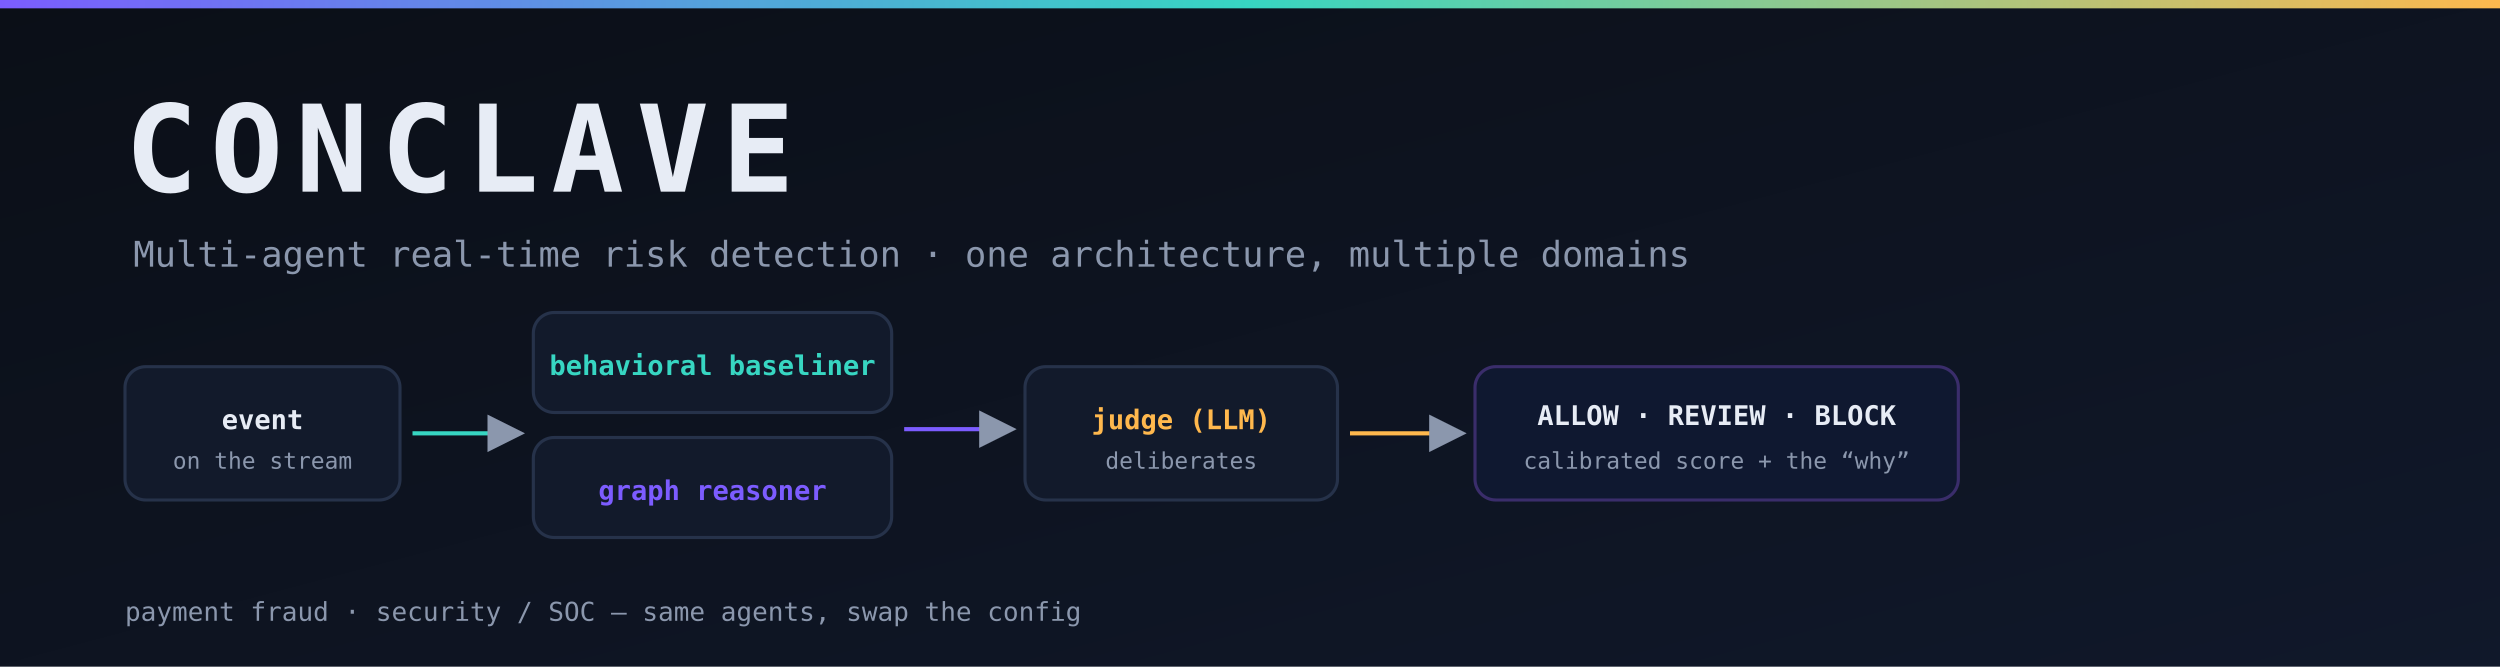
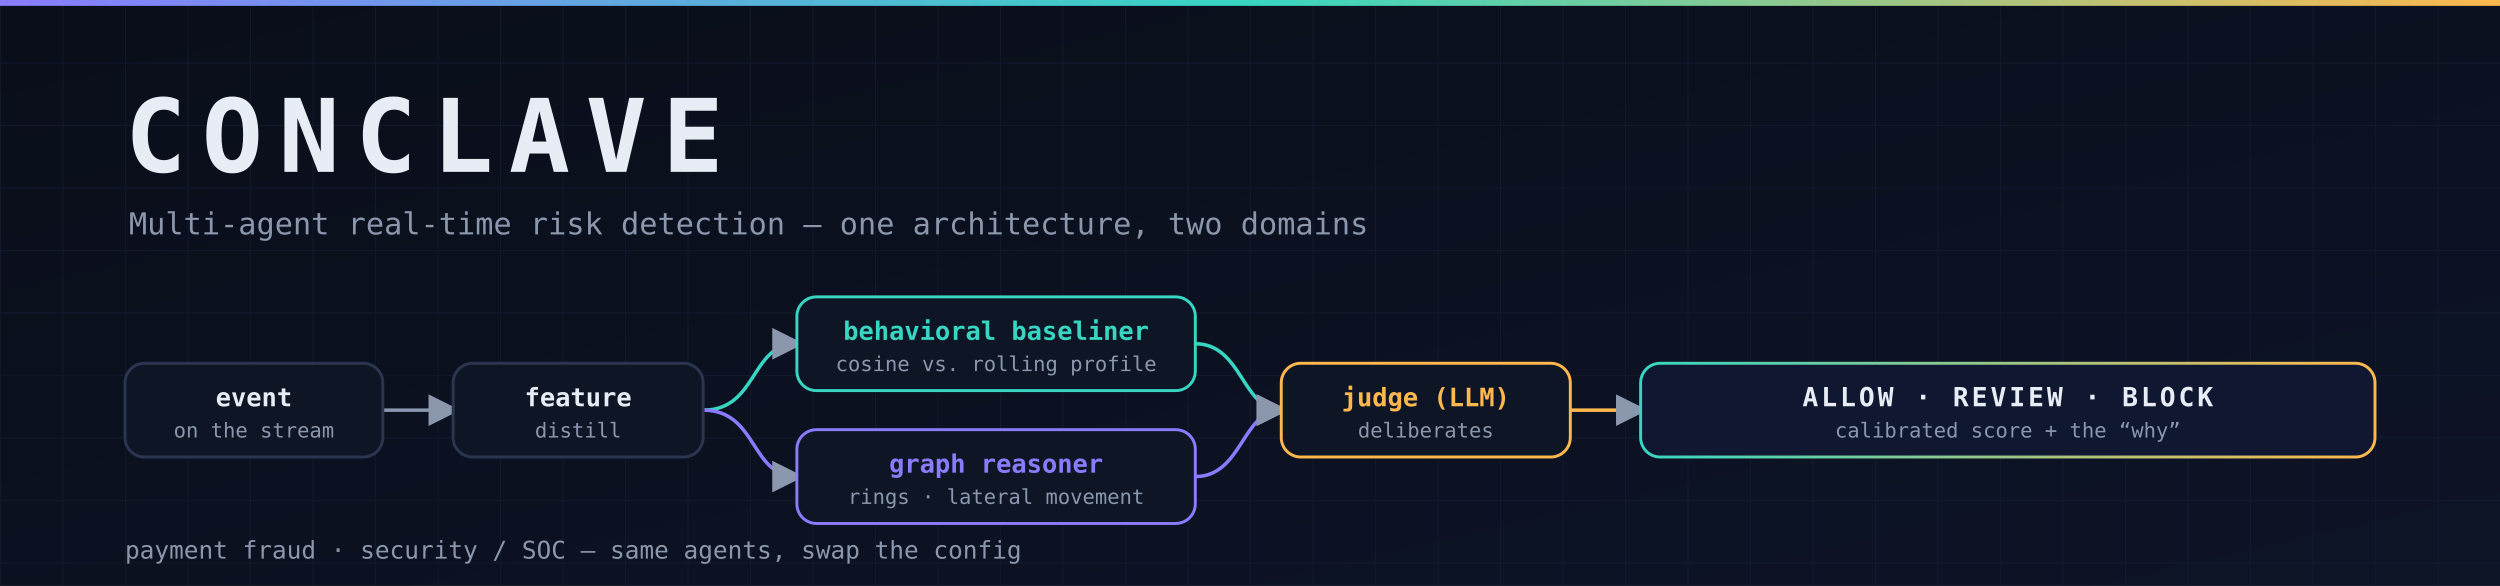
- <svg xmlns="http://www.w3.org/2000/svg" width="1200" height="320" viewBox="0 0 1200 320" font-family="'JetBrains Mono','SFMono-Regular',ui-monospace,Menlo,Consolas,monospace">
+ <svg xmlns="http://www.w3.org/2000/svg" width="1280" height="300" viewBox="0 0 1280 300" font-family="'JetBrains Mono','SFMono-Regular',ui-monospace,Menlo,Consolas,monospace">
  <defs>
    <linearGradient id="bg" x1="0" y1="0" x2="1" y2="1">
-       <stop offset="0" stop-color="#0b0f17" />
-       <stop offset="1" stop-color="#10182a" />
+       <stop offset="0" stop-color="#0a0e1a" />
+       <stop offset="1" stop-color="#0d1426" />
    </linearGradient>
    <linearGradient id="accent" x1="0" y1="0" x2="1" y2="0">
-       <stop offset="0" stop-color="#7c5cff" />
+       <stop offset="0" stop-color="#8b7bff" />
      <stop offset="0.5" stop-color="#37d6c2" />
      <stop offset="1" stop-color="#ffb84d" />
    </linearGradient>
-     <style>
-       .t  { fill:#e7ecf5; }
-       .m  { fill:#8b97ad; }
-       .a  { fill:#7c5cff; }
-       .g  { fill:#37d6c2; }
-       .y  { fill:#ffb84d; }
-       .box{ fill:#121a2b; stroke:#26324a; stroke-width:1.5; rx:10; }
-       .lbl{ font-size:13px; }
-     </style>
-   </defs>
-   <rect width="1200" height="320" fill="url(#bg)" />
-   <rect x="0" y="0" width="1200" height="4" fill="url(#accent)" />
-   <text x="60" y="92" class="t" font-size="58" font-weight="700" letter-spacing="6">CONCLAVE</text>
-   <text x="64" y="128" class="m" font-size="17">Multi-agent real-time risk detection · one architecture, multiple domains</text>
-   <g transform="translate(60,176)">
-     <rect class="box" x="0" y="0" width="132" height="64" rx="10" />
-     <text x="66" y="30" text-anchor="middle" class="t lbl" font-weight="600">event</text>
-     <text x="66" y="49" text-anchor="middle" class="m" font-size="11">on the stream</text>
-     <path d="M138 32 H188" stroke="#37d6c2" stroke-width="2" marker-end="url(#arr)" />
-     <rect class="box" x="196" y="-26" width="172" height="48" rx="10" />
-     <text x="282" y="4" text-anchor="middle" class="g lbl" font-weight="600">behavioral baseliner</text>
-     <rect class="box" x="196" y="34" width="172" height="48" rx="10" />
-     <text x="282" y="64" text-anchor="middle" class="a lbl" font-weight="600">graph reasoner</text>
-     <path d="M374 30 H424" stroke="#7c5cff" stroke-width="2" marker-end="url(#arr)" />
-     <rect class="box" x="432" y="0" width="150" height="64" rx="10" />
-     <text x="507" y="30" text-anchor="middle" class="y lbl" font-weight="600">judge (LLM)</text>
-     <text x="507" y="49" text-anchor="middle" class="m" font-size="11">deliberates</text>
-     <path d="M588 32 H640" stroke="#ffb84d" stroke-width="2" marker-end="url(#arr)" />
-     <rect x="648" y="0" width="232" height="64" rx="10" fill="#0f1830" stroke="#3a2d6b" stroke-width="1.5" />
-     <text x="764" y="28" text-anchor="middle" class="t lbl" font-weight="700">ALLOW · REVIEW · BLOCK</text>
-     <text x="764" y="49" text-anchor="middle" class="m" font-size="11">calibrated score + the “why”</text>
-   </g>
-   <text x="60" y="298" class="m" font-size="12.5">payment fraud  ·  security / SOC  —  same agents, swap the config</text>
-   <defs>
+     <linearGradient id="verdict" x1="0" y1="0" x2="1" y2="0">
+       <stop offset="0" stop-color="#37d6c2" />
+       <stop offset="1" stop-color="#ffb84d" />
+     </linearGradient>
    <marker id="arr" markerWidth="9" markerHeight="9" refX="7" refY="4.5" orient="auto">
      <path d="M0 0 L9 4.5 L0 9 z" fill="#8b97ad" />
    </marker>
+     <pattern id="grid" width="32" height="32" patternUnits="userSpaceOnUse">
+       <path d="M32 0 H0 V32" fill="none" stroke="#16203a" stroke-width="1" />
+     </pattern>
  </defs>
+   <rect width="1280" height="300" fill="url(#bg)" />
+   <rect width="1280" height="300" fill="url(#grid)" opacity="0.5" />
+   <rect width="1280" height="3" fill="url(#accent)" />
+   <text x="64" y="88" fill="#e7ecf5" font-size="52" font-weight="700" letter-spacing="8">CONCLAVE</text>
+   <text x="66" y="120" fill="#8b97ad" font-size="15.5">Multi-agent real-time risk detection — one architecture, two domains</text>
+   <g transform="translate(0,38)">
+     <path d="M196 172 H232" fill="none" stroke="#8b97ad" stroke-width="1.8" marker-end="url(#arr)" />
+     <path d="M360 172 C388 172 384 138 408 138" fill="none" stroke="#37d6c2" stroke-width="1.8" marker-end="url(#arr)" />
+     <path d="M360 172 C388 172 384 206 408 206" fill="none" stroke="#8b7bff" stroke-width="1.8" marker-end="url(#arr)" />
+     <path d="M612 138 C636 138 636 172 656 172" fill="none" stroke="#37d6c2" stroke-width="1.8" marker-end="url(#arr)" />
+     <path d="M612 206 C636 206 636 172 656 172" fill="none" stroke="#8b7bff" stroke-width="1.8" marker-end="url(#arr)" />
+     <path d="M804 172 H840" fill="none" stroke="#ffb84d" stroke-width="1.8" marker-end="url(#arr)" />
+     <rect x="64" y="148" width="132" height="48" rx="10" fill="#0e1626" stroke="#2a3650" stroke-width="1.5" />
+     <text x="130" y="170" text-anchor="middle" fill="#e7ecf5" font-size="13" font-weight="600">event</text>
+     <text x="130" y="186" text-anchor="middle" fill="#8b97ad" font-size="10.5">on the stream</text>
+     <rect x="232" y="148" width="128" height="48" rx="10" fill="#0e1626" stroke="#2a3650" stroke-width="1.5" />
+     <text x="296" y="170" text-anchor="middle" fill="#e7ecf5" font-size="13" font-weight="600">feature</text>
+     <text x="296" y="186" text-anchor="middle" fill="#8b97ad" font-size="10.5">distill</text>
+     <rect x="408" y="114" width="204" height="48" rx="10" fill="#0e1626" stroke="#37d6c2" stroke-width="1.5" />
+     <text x="510" y="136" text-anchor="middle" fill="#37d6c2" font-size="13" font-weight="600">behavioral baseliner</text>
+     <text x="510" y="152" text-anchor="middle" fill="#8b97ad" font-size="10.5">cosine vs. rolling profile</text>
+     <rect x="408" y="182" width="204" height="48" rx="10" fill="#0e1626" stroke="#8b7bff" stroke-width="1.5" />
+     <text x="510" y="204" text-anchor="middle" fill="#8b7bff" font-size="13" font-weight="600">graph reasoner</text>
+     <text x="510" y="220" text-anchor="middle" fill="#8b97ad" font-size="10.5">rings · lateral movement</text>
+     <rect x="656" y="148" width="148" height="48" rx="10" fill="#0e1626" stroke="#ffb84d" stroke-width="1.5" />
+     <text x="730" y="170" text-anchor="middle" fill="#ffb84d" font-size="13" font-weight="600">judge (LLM)</text>
+     <text x="730" y="186" text-anchor="middle" fill="#8b97ad" font-size="10.5">deliberates</text>
+     <rect x="840" y="148" width="376" height="48" rx="10" fill="#0f1830" stroke="url(#verdict)" stroke-width="1.5" />
+     <text x="1028" y="170" text-anchor="middle" fill="#e7ecf5" font-size="13.5" font-weight="700" letter-spacing="1.5">ALLOW · REVIEW · BLOCK</text>
+     <text x="1028" y="186" text-anchor="middle" fill="#8b97ad" font-size="10.5">calibrated score + the “why”</text>
+   </g>
+   <text x="64" y="286" fill="#8b97ad" font-size="12.5">payment fraud · security / SOC — same agents, swap the config</text>
</svg>
